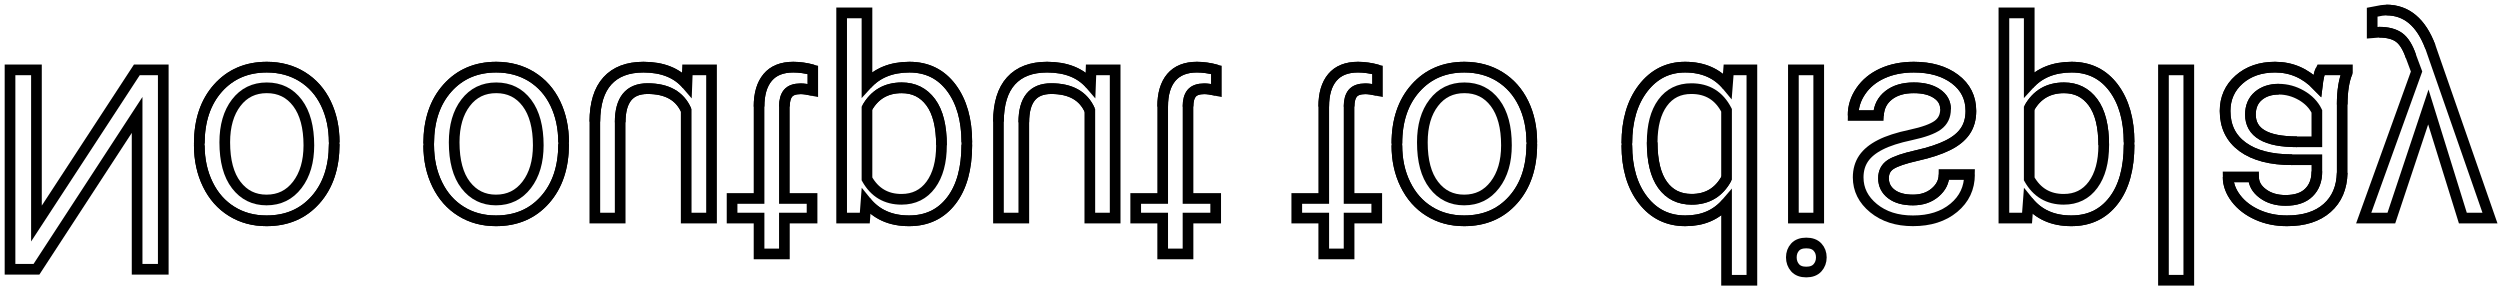
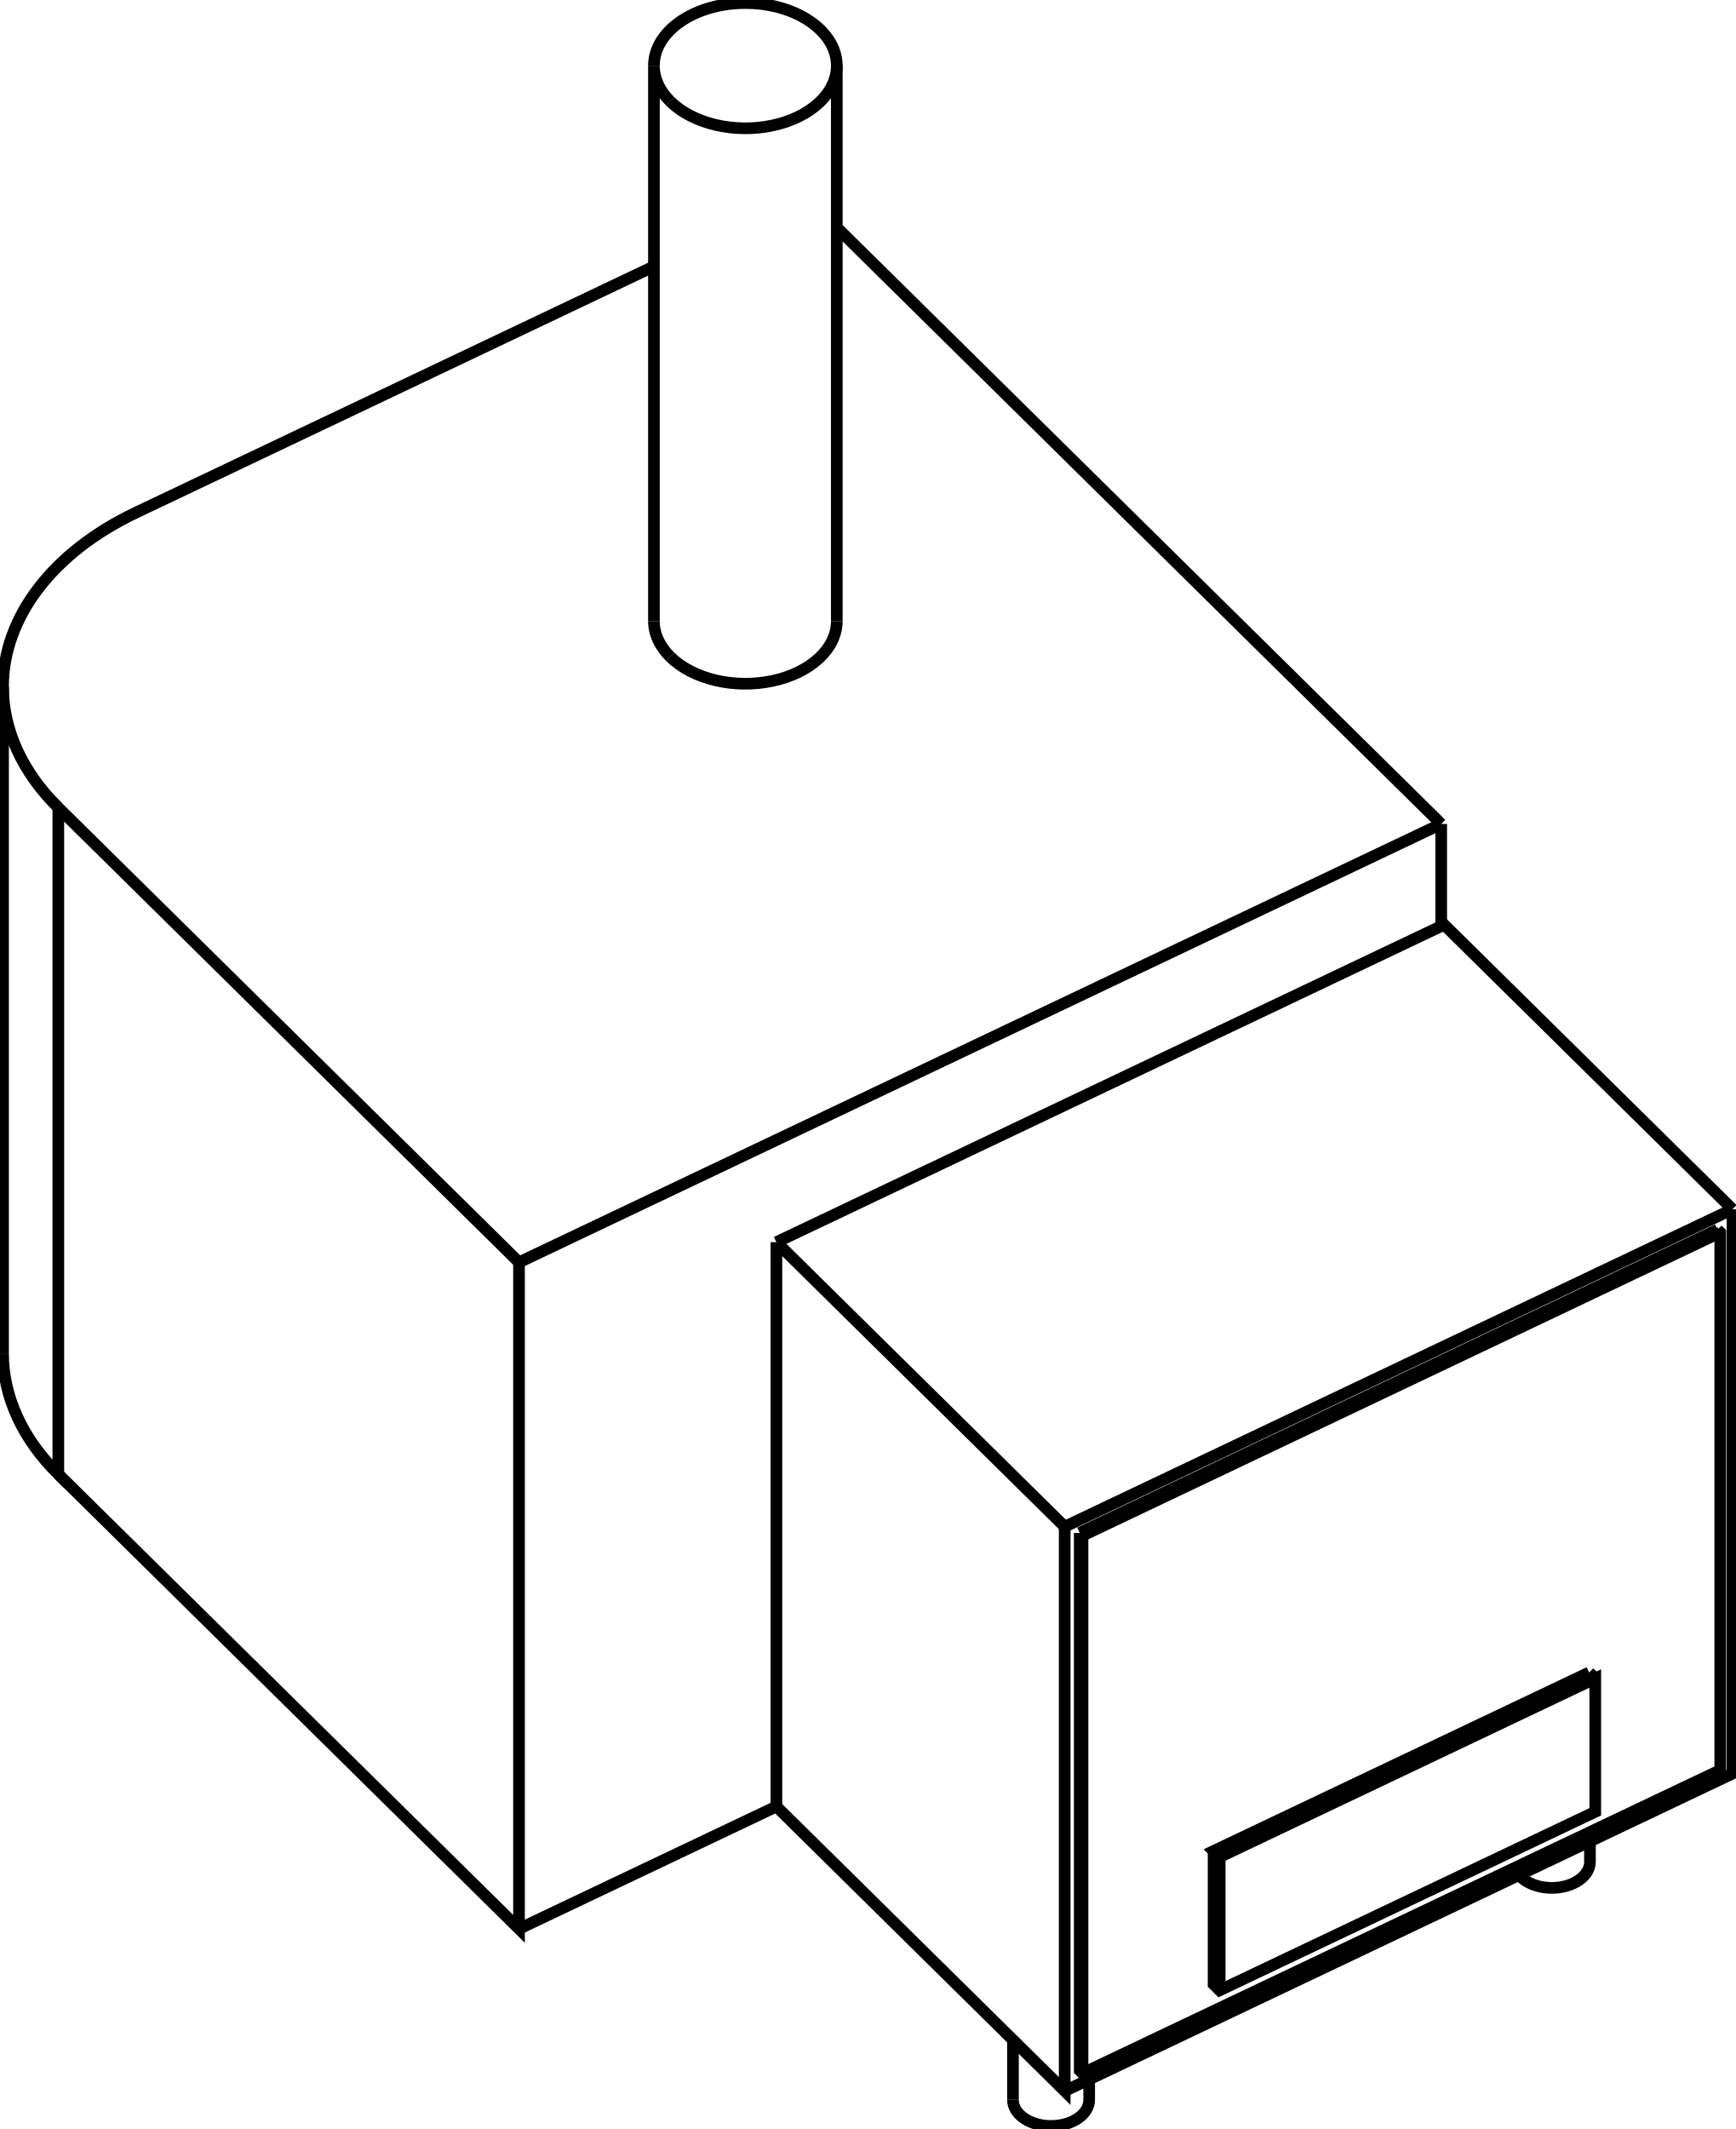
- <svg xmlns="http://www.w3.org/2000/svg" version="1.1" viewBox="1.311 -6.975 249.557 28.975" fill="none" stroke="black" stroke-width="0.6%" vector-effect="non-scaling-stroke">
-   <path d="M 17.609 19.906 L 17.609 0 L 14.971 0 L 4.949 15.34 L 4.949 0 L 2.311 0 L 2.311 19.906 L 4.949 19.906 L 14.998 4.498 L 14.998 19.906 L 17.609 19.906 Z" />
-   <path d="M 21.205 7.355 L 21.205 7.533 Q 21.21 9.71 22.06 11.443 Q 22.91 13.18 24.438 14.123 Q 25.96 15.07 27.918 15.066 Q 30.94 15.07 32.806 12.975 Q 34.67 10.88 34.672 7.41 L 34.672 7.232 Q 34.67 5.07 33.845 3.356 Q 33.02 1.64 31.479 0.684 Q 29.94 -0.27 27.945 -0.273 Q 24.94 -0.27 23.071 1.818 Q 21.21 3.91 21.205 7.355 Z" />
-   <path d="M 21.205 7.533 Q 21.21 9.71 22.06 11.443 Q 22.91 13.18 24.438 14.123 Q 25.96 15.07 27.918 15.066 Q 30.94 15.07 32.806 12.975 Q 34.67 10.88 34.672 7.41" />
-   <path d="M 34.672 7.232 Q 34.67 5.07 33.845 3.356 Q 33.02 1.64 31.479 0.684 Q 29.94 -0.27 27.945 -0.273 Q 24.94 -0.27 23.071 1.818 Q 21.21 3.91 21.205 7.355" />
-   <path d="M 23.748 7.232 Q 23.75 4.77 24.89 3.281 Q 26.03 1.79 27.945 1.791 Q 29.87 1.79 31.008 3.302 Q 32.14 4.81 32.143 7.533 Q 32.14 9.97 30.987 11.478 Q 29.83 12.99 27.918 12.988 Q 26.04 12.99 24.896 11.498 Q 23.75 10.01 23.748 7.232 Q 23.75 4.77 24.89 3.281 Q 26.03 1.79 27.945 1.791 Q 29.87 1.79 31.008 3.302 Q 32.14 4.81 32.143 7.533 Q 32.14 9.97 30.987 11.478 Q 29.83 12.99 27.918 12.988 Q 26.04 12.99 24.896 11.498 Q 23.75 10.01 23.748 7.232 Z" />
-   <path d="M 44.105 7.355 L 44.105 7.533 Q 44.11 9.71 44.96 11.443 Q 45.81 13.18 47.339 14.123 Q 48.86 15.07 50.818 15.066 Q 53.84 15.07 55.706 12.975 Q 57.57 10.88 57.572 7.41 L 57.572 7.232 Q 57.57 5.07 56.745 3.356 Q 55.92 1.64 54.38 0.684 Q 52.84 -0.27 50.846 -0.273 Q 47.84 -0.27 45.972 1.818 Q 44.11 3.91 44.105 7.355 Z" />
-   <path d="M 44.105 7.533 Q 44.11 9.71 44.96 11.443 Q 45.81 13.18 47.339 14.123 Q 48.86 15.07 50.818 15.066 Q 53.84 15.07 55.706 12.975 Q 57.57 10.88 57.572 7.41" />
-   <path d="M 57.572 7.232 Q 57.57 5.07 56.745 3.356 Q 55.92 1.64 54.38 0.684 Q 52.84 -0.27 50.846 -0.273 Q 47.84 -0.27 45.972 1.818 Q 44.11 3.91 44.105 7.355" />
-   <path d="M 46.648 7.232 Q 46.65 4.77 47.79 3.281 Q 48.93 1.79 50.846 1.791 Q 52.77 1.79 53.908 3.302 Q 55.04 4.81 55.043 7.533 Q 55.04 9.97 53.888 11.478 Q 52.73 12.99 50.818 12.988 Q 48.95 12.99 47.797 11.498 Q 46.65 10.01 46.648 7.232 Q 46.65 4.77 47.79 3.281 Q 48.93 1.79 50.846 1.791 Q 52.77 1.79 53.908 3.302 Q 55.04 4.81 55.043 7.533 Q 55.04 9.97 53.888 11.478 Q 52.73 12.99 50.818 12.988 Q 48.95 12.99 47.797 11.498 Q 46.65 10.01 46.648 7.232 Z" />
-   <path d="M 69.932 0 L 69.877 1.463 Q 68.4 -0.27 65.543 -0.273 Q 63.18 -0.27 61.94 1.101 Q 60.7 2.47 60.689 5.168 L 60.689 14.793 L 63.219 14.793 L 63.219 5.236 Q 63.22 1.87 65.953 1.873 Q 68.85 1.87 69.809 4.033 L 69.809 14.793 L 72.338 14.793 L 72.338 0 L 69.932 0 Z" />
-   <path d="M 69.877 1.463 Q 68.4 -0.27 65.543 -0.273 Q 63.18 -0.27 61.94 1.101 Q 60.7 2.47 60.689 5.168" />
-   <path d="M 63.219 5.236 Q 63.22 1.87 65.953 1.873 Q 68.85 1.87 69.809 4.033" />
-   <path d="M 77.082 18.375 L 79.611 18.375 L 79.611 14.793 L 82.373 14.793 L 82.373 12.838 L 79.611 12.838 L 79.611 3.664 Q 79.61 2.78 79.98 2.331 Q 80.35 1.89 81.238 1.887 Q 81.68 1.89 82.441 2.051 L 82.441 0 Q 81.44 -0.27 80.5 -0.273 Q 78.8 -0.27 77.943 0.752 Q 77.08 1.78 77.082 3.664 L 77.082 12.838 L 74.389 12.838 L 74.389 14.793 L 77.082 14.793 L 77.082 18.375 Z" />
-   <path d="M 79.611 3.664 Q 79.61 2.78 79.98 2.331 Q 80.35 1.89 81.238 1.887 Q 81.68 1.89 82.441 2.051" />
-   <path d="M 82.441 0 Q 81.44 -0.27 80.5 -0.273 Q 78.8 -0.27 77.943 0.752 Q 77.08 1.78 77.082 3.664" />
-   <path d="M 97.822 7.465 L 97.822 7.232 Q 97.82 3.86 96.277 1.791 Q 94.73 -0.27 92.094 -0.273 Q 89.4 -0.27 87.855 1.436 L 87.855 -5.688 L 85.326 -5.688 L 85.326 14.793 L 87.637 14.793 L 87.76 13.152 Q 89.3 15.07 92.053 15.066 Q 94.72 15.07 96.271 13.057 Q 97.82 11.05 97.822 7.465 Z" />
-   <path d="M 97.822 7.232 Q 97.82 3.86 96.277 1.791 Q 94.73 -0.27 92.094 -0.273 Q 89.4 -0.27 87.855 1.436" />
-   <path d="M 87.76 13.152 Q 89.3 15.07 92.053 15.066 Q 94.72 15.07 96.271 13.057 Q 97.82 11.05 97.822 7.465" />
-   <path d="M 95.293 7.52 Q 95.29 10.02 94.227 11.471 Q 93.16 12.92 91.301 12.92 Q 89 12.92 87.855 10.883 L 87.855 3.814 Q 88.99 1.79 91.328 1.791 Q 93.15 1.79 94.22 3.233 Q 95.29 4.68 95.293 7.52 Q 95.29 10.02 94.227 11.471 Q 93.16 12.92 91.301 12.92 Q 89 12.92 87.855 10.883" />
-   <path d="M 87.855 3.814 Q 88.99 1.79 91.328 1.791 Q 93.15 1.79 94.22 3.233 Q 95.29 4.68 95.293 7.52" />
-   <path d="M 110.223 0 L 110.168 1.463 Q 108.69 -0.27 105.834 -0.273 Q 103.47 -0.27 102.231 1.101 Q 100.99 2.47 100.98 5.168 L 100.98 14.793 L 103.51 14.793 L 103.51 5.236 Q 103.51 1.87 106.244 1.873 Q 109.14 1.87 110.1 4.033 L 110.1 14.793 L 112.629 14.793 L 112.629 0 L 110.223 0 Z" />
-   <path d="M 110.168 1.463 Q 108.69 -0.27 105.834 -0.273 Q 103.47 -0.27 102.231 1.101 Q 100.99 2.47 100.98 5.168" />
-   <path d="M 103.51 5.236 Q 103.51 1.87 106.244 1.873 Q 109.14 1.87 110.1 4.033" />
-   <path d="M 117.373 18.375 L 119.902 18.375 L 119.902 14.793 L 122.664 14.793 L 122.664 12.838 L 119.902 12.838 L 119.902 3.664 Q 119.9 2.78 120.271 2.331 Q 120.64 1.89 121.529 1.887 Q 121.97 1.89 122.732 2.051 L 122.732 0 Q 121.73 -0.27 120.791 -0.273 Q 119.1 -0.27 118.234 0.752 Q 117.37 1.78 117.373 3.664 L 117.373 12.838 L 114.68 12.838 L 114.68 14.793 L 117.373 14.793 L 117.373 18.375 Z" />
-   <path d="M 119.902 3.664 Q 119.9 2.78 120.271 2.331 Q 120.64 1.89 121.529 1.887 Q 121.97 1.89 122.732 2.051" />
-   <path d="M 122.732 0 Q 121.73 -0.27 120.791 -0.273 Q 119.1 -0.27 118.234 0.752 Q 117.37 1.78 117.373 3.664" />
-   <path d="M 133.451 18.375 L 135.98 18.375 L 135.98 14.793 L 138.742 14.793 L 138.742 12.838 L 135.98 12.838 L 135.98 3.664 Q 135.98 2.78 136.35 2.331 Q 136.72 1.89 137.607 1.887 Q 138.04 1.89 138.811 2.051 L 138.811 0 Q 137.81 -0.27 136.869 -0.273 Q 135.17 -0.27 134.312 0.752 Q 133.45 1.78 133.451 3.664 L 133.451 12.838 L 130.758 12.838 L 130.758 14.793 L 133.451 14.793 L 133.451 18.375 Z" />
-   <path d="M 135.98 3.664 Q 135.98 2.78 136.35 2.331 Q 136.72 1.89 137.607 1.887 Q 138.04 1.89 138.811 2.051" />
-   <path d="M 138.811 0 Q 137.81 -0.27 136.869 -0.273 Q 135.17 -0.27 134.312 0.752 Q 133.45 1.78 133.451 3.664" />
-   <path d="M 140.752 7.355 L 140.752 7.533 Q 140.75 9.71 141.606 11.443 Q 142.46 13.18 143.985 14.123 Q 145.51 15.07 147.465 15.066 Q 150.49 15.07 152.353 12.975 Q 154.22 10.88 154.219 7.41 L 154.219 7.232 Q 154.22 5.07 153.392 3.356 Q 152.56 1.64 151.026 0.684 Q 149.49 -0.27 147.492 -0.273 Q 144.48 -0.27 142.618 1.818 Q 140.75 3.91 140.752 7.355 Z" />
-   <path d="M 140.752 7.533 Q 140.75 9.71 141.606 11.443 Q 142.46 13.18 143.985 14.123 Q 145.51 15.07 147.465 15.066 Q 150.49 15.07 152.353 12.975 Q 154.22 10.88 154.219 7.41" />
-   <path d="M 154.219 7.232 Q 154.22 5.07 153.392 3.356 Q 152.56 1.64 151.026 0.684 Q 149.49 -0.27 147.492 -0.273 Q 144.48 -0.27 142.618 1.818 Q 140.75 3.91 140.752 7.355" />
-   <path d="M 143.295 7.232 Q 143.29 4.77 144.437 3.281 Q 145.58 1.79 147.492 1.791 Q 149.42 1.79 150.555 3.302 Q 151.69 4.81 151.689 7.533 Q 151.69 9.97 150.534 11.478 Q 149.38 12.99 147.465 12.988 Q 145.59 12.99 144.443 11.498 Q 143.29 10.01 143.295 7.232 Q 143.29 4.77 144.437 3.281 Q 145.58 1.79 147.492 1.791 Q 149.42 1.79 150.555 3.302 Q 151.69 4.81 151.689 7.533 Q 151.69 9.97 150.534 11.478 Q 149.38 12.99 147.465 12.988 Q 145.59 12.99 144.443 11.498 Q 143.29 10.01 143.295 7.232 Z" />
-   <path d="M 163.707 7.328 L 163.707 7.52 Q 163.71 10.92 165.32 12.995 Q 166.93 15.07 169.545 15.066 Q 172.14 15.07 173.66 13.289 L 173.66 21 L 176.189 21 L 176.189 0 L 173.865 0 L 173.742 1.586 Q 172.22 -0.27 169.518 -0.273 Q 166.95 -0.27 165.327 1.832 Q 163.71 3.94 163.707 7.328 Z" />
-   <path d="M 163.707 7.52 Q 163.71 10.92 165.32 12.995 Q 166.93 15.07 169.545 15.066 Q 172.14 15.07 173.66 13.289" />
-   <path d="M 173.742 1.586 Q 172.22 -0.27 169.518 -0.273 Q 166.95 -0.27 165.327 1.832 Q 163.71 3.94 163.707 7.328" />
-   <path d="M 166.236 7.232 Q 166.24 4.72 167.275 3.295 Q 168.31 1.87 170.146 1.873 Q 172.55 1.87 173.66 4.033 L 173.66 10.828 Q 172.53 12.92 170.174 12.92 Q 168.31 12.92 167.275 11.484 Q 166.24 10.05 166.236 7.232 Q 166.24 4.72 167.275 3.295 Q 168.31 1.87 170.146 1.873 Q 172.55 1.87 173.66 4.033" />
-   <path d="M 173.66 10.828 Q 172.53 12.92 170.174 12.92 Q 168.31 12.92 167.275 11.484 Q 166.24 10.05 166.236 7.232" />
-   <path d="M 182.861 14.793 L 182.861 0 L 180.332 0 L 180.332 14.793 L 182.861 14.793 Z" />
-   <path d="M 180.127 18.717 Q 180.13 19.33 180.503 19.756 Q 180.88 20.18 181.617 20.18 Q 182.36 20.18 182.738 19.756 Q 183.12 19.33 183.121 18.717 Q 183.12 18.1 182.738 17.691 Q 182.36 17.28 181.617 17.281 Q 180.88 17.28 180.503 17.691 Q 180.13 18.1 180.127 18.717 Q 180.13 19.33 180.503 19.756 Q 180.88 20.18 181.617 20.18 Q 182.36 20.18 182.738 19.756 Q 183.12 19.33 183.121 18.717 Q 183.12 18.1 182.738 17.691 Q 182.36 17.28 181.617 17.281 Q 180.88 17.28 180.503 17.691 Q 180.13 18.1 180.127 18.717 Z" />
-   <path d="M 195.521 3.924 Q 195.52 4.95 194.749 5.517 Q 193.98 6.08 192.056 6.494 Q 190.13 6.9 189.007 7.479 Q 187.88 8.05 187.339 8.846 Q 186.8 9.64 186.799 10.732 Q 186.8 12.55 188.337 13.809 Q 189.88 15.07 192.268 15.066 Q 194.78 15.07 196.349 13.768 Q 197.91 12.47 197.914 10.445 L 195.371 10.445 Q 195.37 11.48 194.489 12.236 Q 193.61 12.99 192.268 12.988 Q 190.89 12.99 190.107 12.387 Q 189.33 11.79 189.328 10.814 Q 189.33 9.9 190.053 9.434 Q 190.78 8.97 192.671 8.545 Q 194.56 8.12 195.74 7.533 Q 196.92 6.95 197.483 6.118 Q 198.05 5.29 198.051 4.102 Q 198.05 2.12 196.465 0.923 Q 194.88 -0.27 192.35 -0.273 Q 190.57 -0.27 189.205 0.355 Q 187.84 0.98 187.065 2.112 Q 186.29 3.24 186.293 4.553 L 188.822 4.553 Q 188.89 3.28 189.841 2.536 Q 190.79 1.79 192.35 1.791 Q 193.79 1.79 194.653 2.372 Q 195.52 2.95 195.521 3.924 Q 195.52 4.95 194.749 5.517 Q 193.98 6.08 192.056 6.494 Q 190.13 6.9 189.007 7.479 Q 187.88 8.05 187.339 8.846 Q 186.8 9.64 186.799 10.732 Q 186.8 12.55 188.337 13.809 Q 189.88 15.07 192.268 15.066 Q 194.78 15.07 196.349 13.768 Q 197.91 12.47 197.914 10.445" />
-   <path d="M 195.371 10.445 Q 195.37 11.48 194.489 12.236 Q 193.61 12.99 192.268 12.988 Q 190.89 12.99 190.107 12.387 Q 189.33 11.79 189.328 10.814 Q 189.33 9.9 190.053 9.434 Q 190.78 8.97 192.671 8.545 Q 194.56 8.12 195.74 7.533 Q 196.92 6.95 197.483 6.118 Q 198.05 5.29 198.051 4.102 Q 198.05 2.12 196.465 0.923 Q 194.88 -0.27 192.35 -0.273 Q 190.57 -0.27 189.205 0.355 Q 187.84 0.98 187.065 2.112 Q 186.29 3.24 186.293 4.553" />
-   <path d="M 188.822 4.553 Q 188.89 3.28 189.841 2.536 Q 190.79 1.79 192.35 1.791 Q 193.79 1.79 194.653 2.372 Q 195.52 2.95 195.521 3.924" />
-   <path d="M 213.842 7.465 L 213.842 7.232 Q 213.84 3.86 212.297 1.791 Q 210.75 -0.27 208.113 -0.273 Q 205.42 -0.27 203.875 1.436 L 203.875 -5.688 L 201.346 -5.688 L 201.346 14.793 L 203.656 14.793 L 203.779 13.152 Q 205.32 15.07 208.072 15.066 Q 210.74 15.07 212.29 13.057 Q 213.84 11.05 213.842 7.465 Z" />
-   <path d="M 213.842 7.232 Q 213.84 3.86 212.297 1.791 Q 210.75 -0.27 208.113 -0.273 Q 205.42 -0.27 203.875 1.436" />
-   <path d="M 203.779 13.152 Q 205.32 15.07 208.072 15.066 Q 210.74 15.07 212.29 13.057 Q 213.84 11.05 213.842 7.465" />
-   <path d="M 211.312 7.52 Q 211.31 10.02 210.246 11.471 Q 209.18 12.92 207.32 12.92 Q 205.02 12.92 203.875 10.883 L 203.875 3.814 Q 205.01 1.79 207.348 1.791 Q 209.17 1.79 210.239 3.233 Q 211.31 4.68 211.312 7.52 Q 211.31 10.02 210.246 11.471 Q 209.18 12.92 207.32 12.92 Q 205.02 12.92 203.875 10.883" />
-   <path d="M 203.875 3.814 Q 205.01 1.79 207.348 1.791 Q 209.17 1.79 210.239 3.233 Q 211.31 4.68 211.312 7.52" />
-   <path d="M 219.803 21 L 219.803 0 L 217.273 0 L 217.273 21 L 219.803 21 Z" />
-   <path d="M 235.635 0 L 232.982 0 Q 232.76 0.44 232.627 1.559 Q 230.86 -0.27 228.416 -0.273 Q 226.23 -0.27 224.827 0.964 Q 223.43 2.2 223.426 4.102 Q 223.43 6.41 225.183 7.69 Q 226.94 8.97 230.125 8.969 L 232.586 8.969 L 232.586 10.131 Q 232.59 11.46 231.793 12.243 Q 231 13.03 229.455 13.029 Q 228.1 13.03 227.186 12.346 Q 226.27 11.66 226.27 10.691 L 223.727 10.691 Q 223.73 11.8 224.513 12.831 Q 225.3 13.86 226.646 14.465 Q 227.99 15.07 229.605 15.066 Q 232.16 15.07 233.611 13.788 Q 235.06 12.51 235.115 10.268 L 235.115 3.459 Q 235.12 1.42 235.635 0.219 L 235.635 0 Z" />
-   <path d="M 232.982 0 Q 232.76 0.44 232.627 1.559 Q 230.86 -0.27 228.416 -0.273 Q 226.23 -0.27 224.827 0.964 Q 223.43 2.2 223.426 4.102 Q 223.43 6.41 225.183 7.69 Q 226.94 8.97 230.125 8.969" />
-   <path d="M 232.586 10.131 Q 232.59 11.46 231.793 12.243 Q 231 13.03 229.455 13.029 Q 228.1 13.03 227.186 12.346 Q 226.27 11.66 226.27 10.691" />
-   <path d="M 223.727 10.691 Q 223.73 11.8 224.513 12.831 Q 225.3 13.86 226.646 14.465 Q 227.99 15.07 229.605 15.066 Q 232.16 15.07 233.611 13.788 Q 235.06 12.51 235.115 10.268" />
-   <path d="M 235.115 3.459 Q 235.12 1.42 235.635 0.219" />
-   <path d="M 228.785 1.928 Q 229.97 1.93 231.041 2.543 Q 232.11 3.16 232.586 4.143 L 232.586 7.178 L 230.604 7.178 Q 225.96 7.18 225.955 4.457 Q 225.96 3.27 226.748 2.598 Q 227.54 1.93 228.785 1.928 Q 229.97 1.93 231.041 2.543 Q 232.11 3.16 232.586 4.143" />
-   <path d="M 230.604 7.178 Q 225.96 7.18 225.955 4.457 Q 225.96 3.27 226.748 2.598 Q 227.54 1.93 228.785 1.928" />
-   <path d="M 240.023 14.793 L 243.715 3.705 L 247.16 14.793 L 249.867 14.793 L 243.92 -2.283 Q 242.54 -5.97 239.531 -5.975 L 239.053 -5.934 L 238.109 -5.756 L 238.109 -3.705 L 238.793 -3.76 Q 240.08 -3.76 240.796 -3.24 Q 241.51 -2.72 241.979 -1.34 L 242.539 0.164 L 237.262 14.793 L 240.023 14.793 Z" />
-   <path d="M 243.92 -2.283 Q 242.54 -5.97 239.531 -5.975" />
-   <path d="M 238.793 -3.76 Q 240.08 -3.76 240.796 -3.24 Q 241.51 -2.72 241.979 -1.34" />
+ <svg xmlns="http://www.w3.org/2000/svg" version="1.1" viewBox="-267.77 -328.085 569.429 698.354" fill="none" stroke="black" stroke-width="0.6%" vector-effect="non-scaling-stroke">
+   <path d="M 205.083 -57.809 L 6.783 -253.461" />
+   <path d="M 205.083 -24.285 L 205.083 -57.809" />
+   <path d="M 300.659 68.573 L 205.083 -25.727" />
+   <path d="M 81.557 172.7 L 300.659 68.573" />
+   <path d="M -13.033 79.373 L 81.557 172.7" />
+   <path d="M -13.033 79.373 L 205.083 -24.285" />
+   <path d="M -97.486 304.616 L -13.033 264.48 L 81.557 357.807 L 81.557 172.7" />
+   <path d="M -248.637 155.484 L -97.486 304.616 L -97.486 85.985 L 205.083 -57.809" />
+   <path d="M -266.77 115.816 A 101.6 69.572 180 0 0 -248.637 155.484 L -248.637 -63.147 L -97.486 85.985" />
+   <path d="M 81.557 357.807 L 300.659 253.68 L 300.659 68.573" />
+   <path d="M -53.217 -240.705 L -223.098 -159.97 A 101.6 69.572 180 0 0 -266.77 -102.814 A 101.6 69.572 180 0 0 -248.637 -63.147" />
+   <path d="M -47.863 -112.637 A 30 20.543 0 0 1 -53.217 -124.35" />
+   <path d="M 6.783 -124.35 A 30 20.543 0 0 1 -47.863 -112.637" />
+   <path d="M -13.033 79.373 L -13.033 264.48" />
+   <path d="M 86.487 174.73 L 295.73 75.288" />
+   <path d="M 86.487 174.73 L 86.487 351.092 L 87.399 351.992 L 296.643 252.55 L 296.643 76.188 L 295.73 75.288" />
+   <path d="M 230.618 286.967 A 12.5 8.559 180 0 0 253.889 282.625 L 253.889 275.908" />
+   <path d="M 64.583 360.71 A 12.5 8.559 180 0 0 89.583 360.71 L 89.583 353.993" />
+   <path d="M -47.863 -294.829 A 30 20.543 0 0 1 -53.217 -306.542 L -53.217 -124.35" />
+   <path d="M -53.217 -306.542 A 30 20.543 0 0 1 6.783 -306.542 L 6.783 -124.35" />
+   <path d="M 6.783 -306.542 A 30 20.543 0 0 1 -47.863 -294.829" />
+   <path d="M 87.399 175.63 L 296.643 76.188" />
+   <path d="M 86.487 174.73 L 87.399 175.63" />
+   <path d="M 87.399 351.992 L 87.399 175.63" />
+   <path d="M 130.406 279.082 L 130.406 322.808 L 132.402 324.777 L 255.631 266.213 L 255.631 222.487 L 132.402 281.051 L 132.402 324.777" />
+   <path d="M 253.635 220.518 L 130.406 279.082 L 132.402 281.051" />
+   <path d="M 253.635 220.518 L 255.631 222.487" />
+   <path d="M -266.77 -102.814 L -266.77 115.816" />
+   <path d="M 64.583 360.71 L 64.583 341.06" />
</svg>
